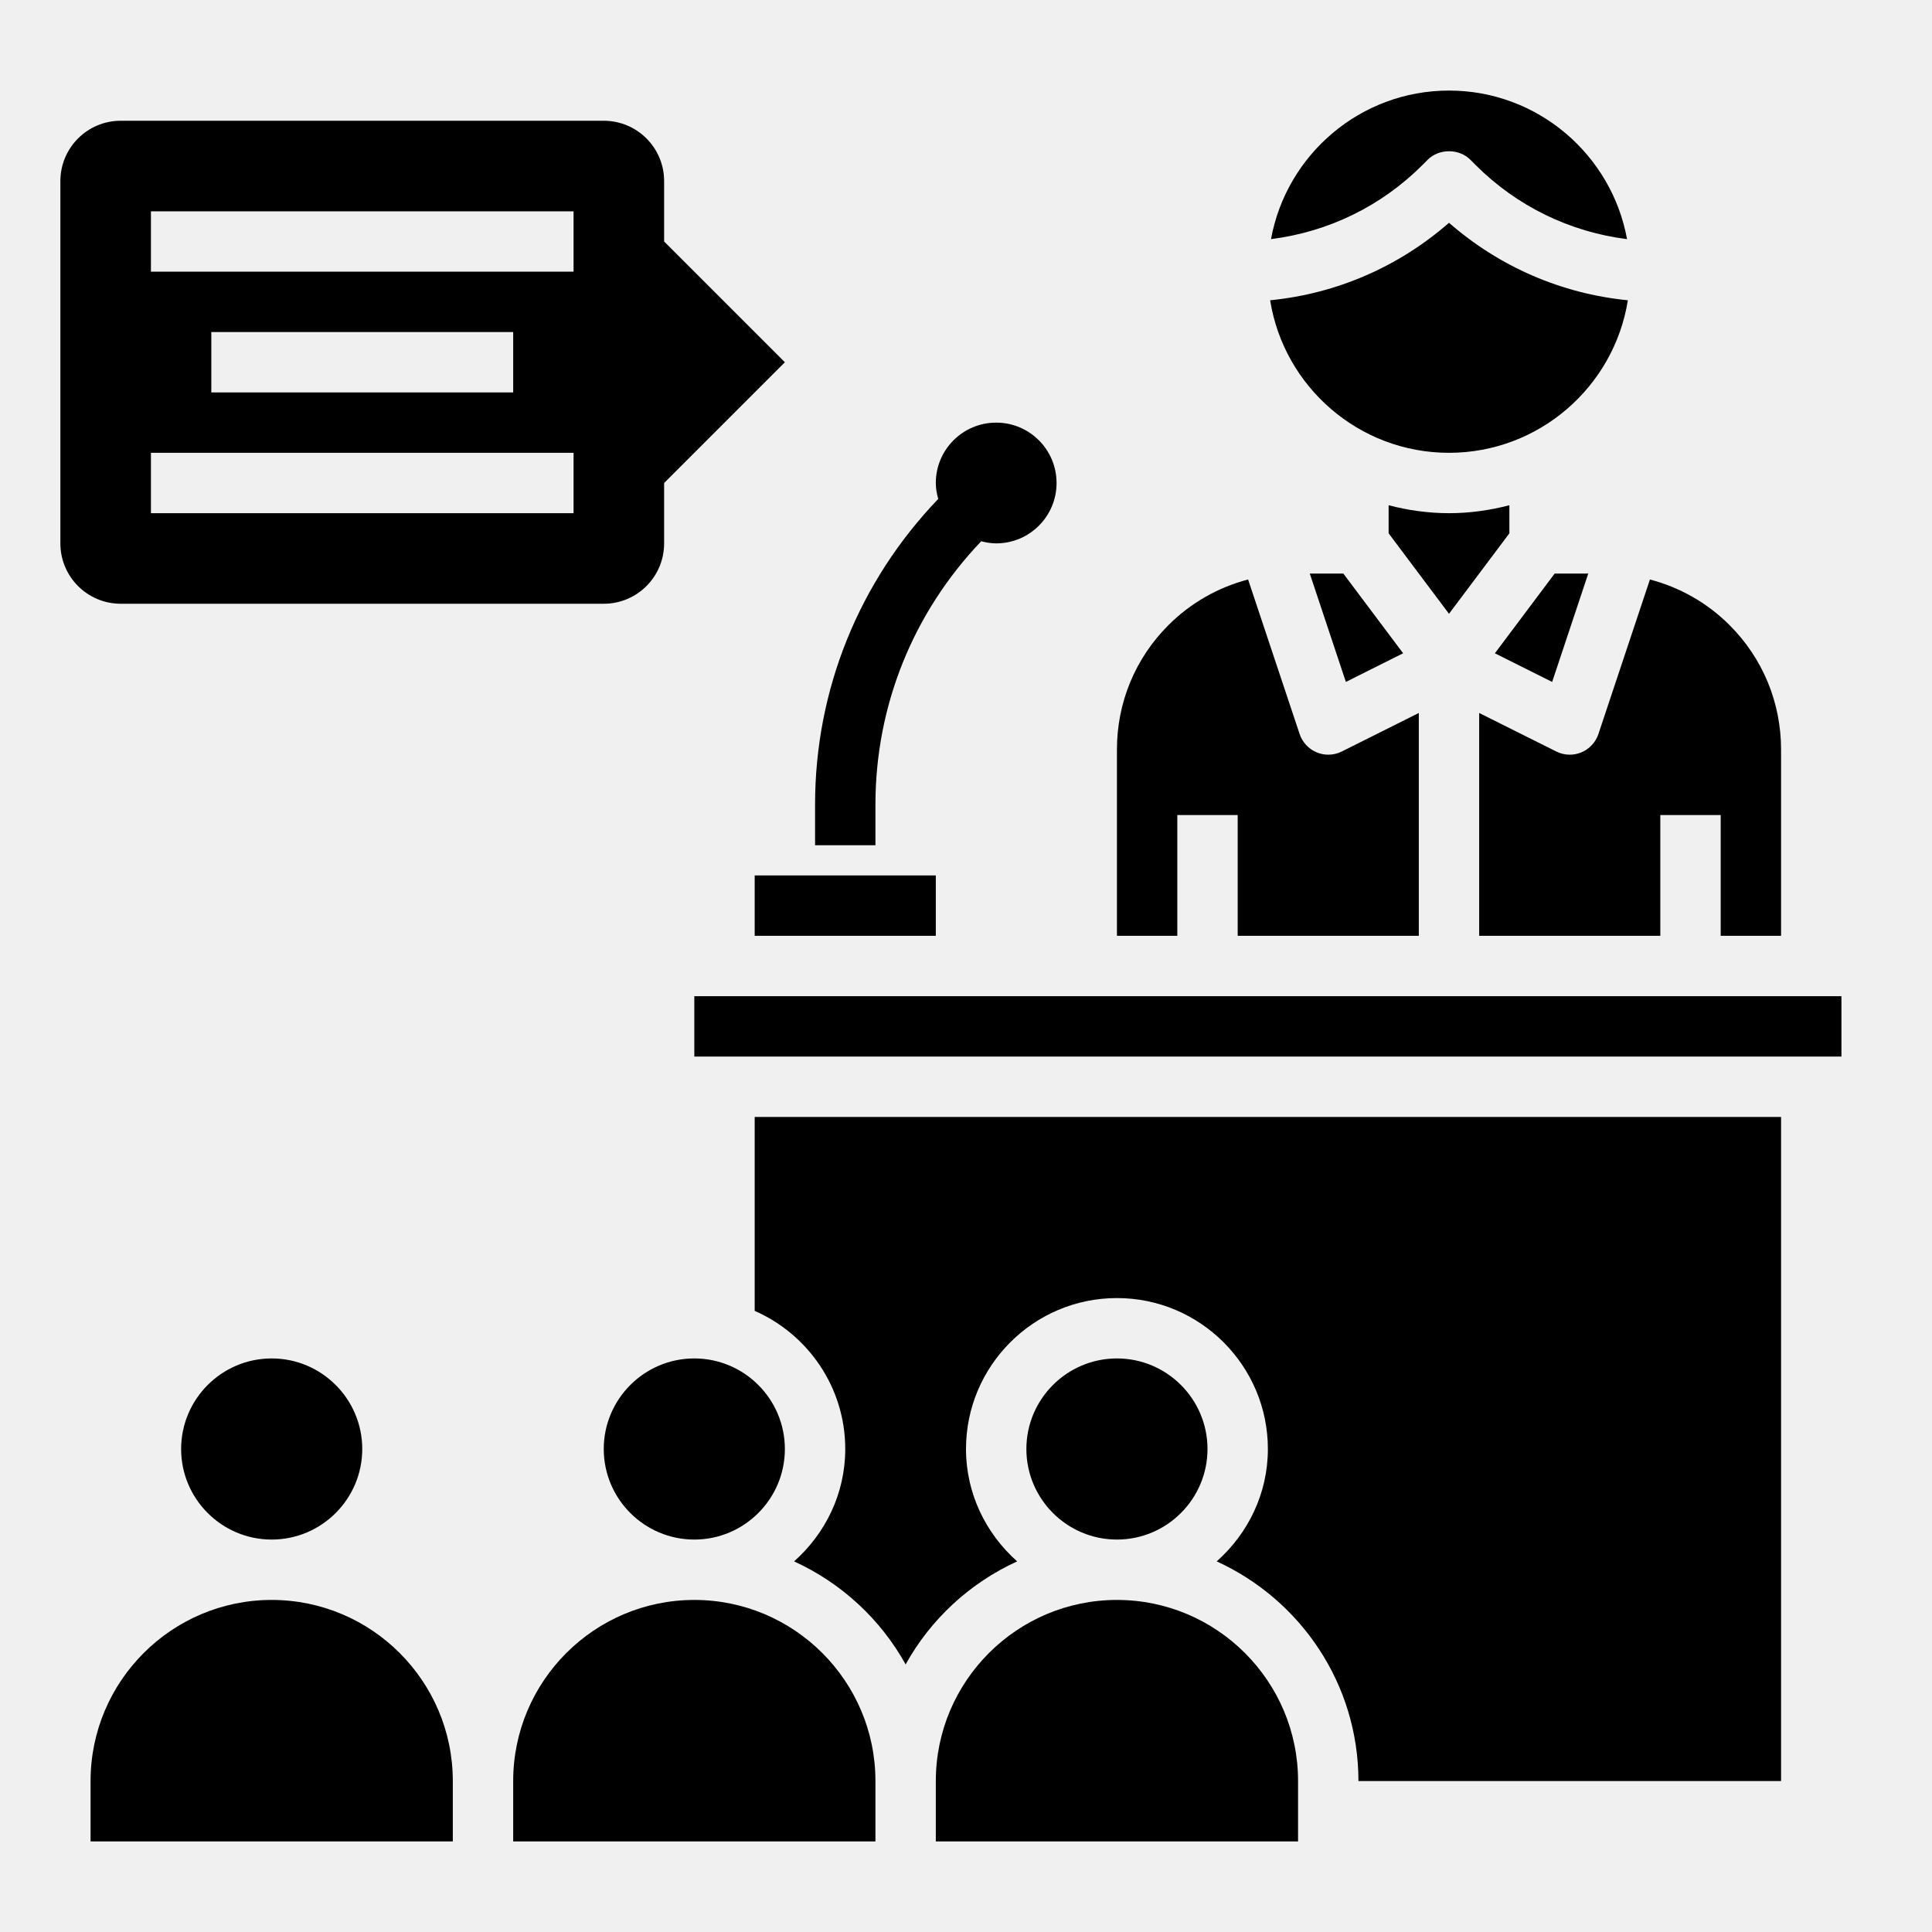
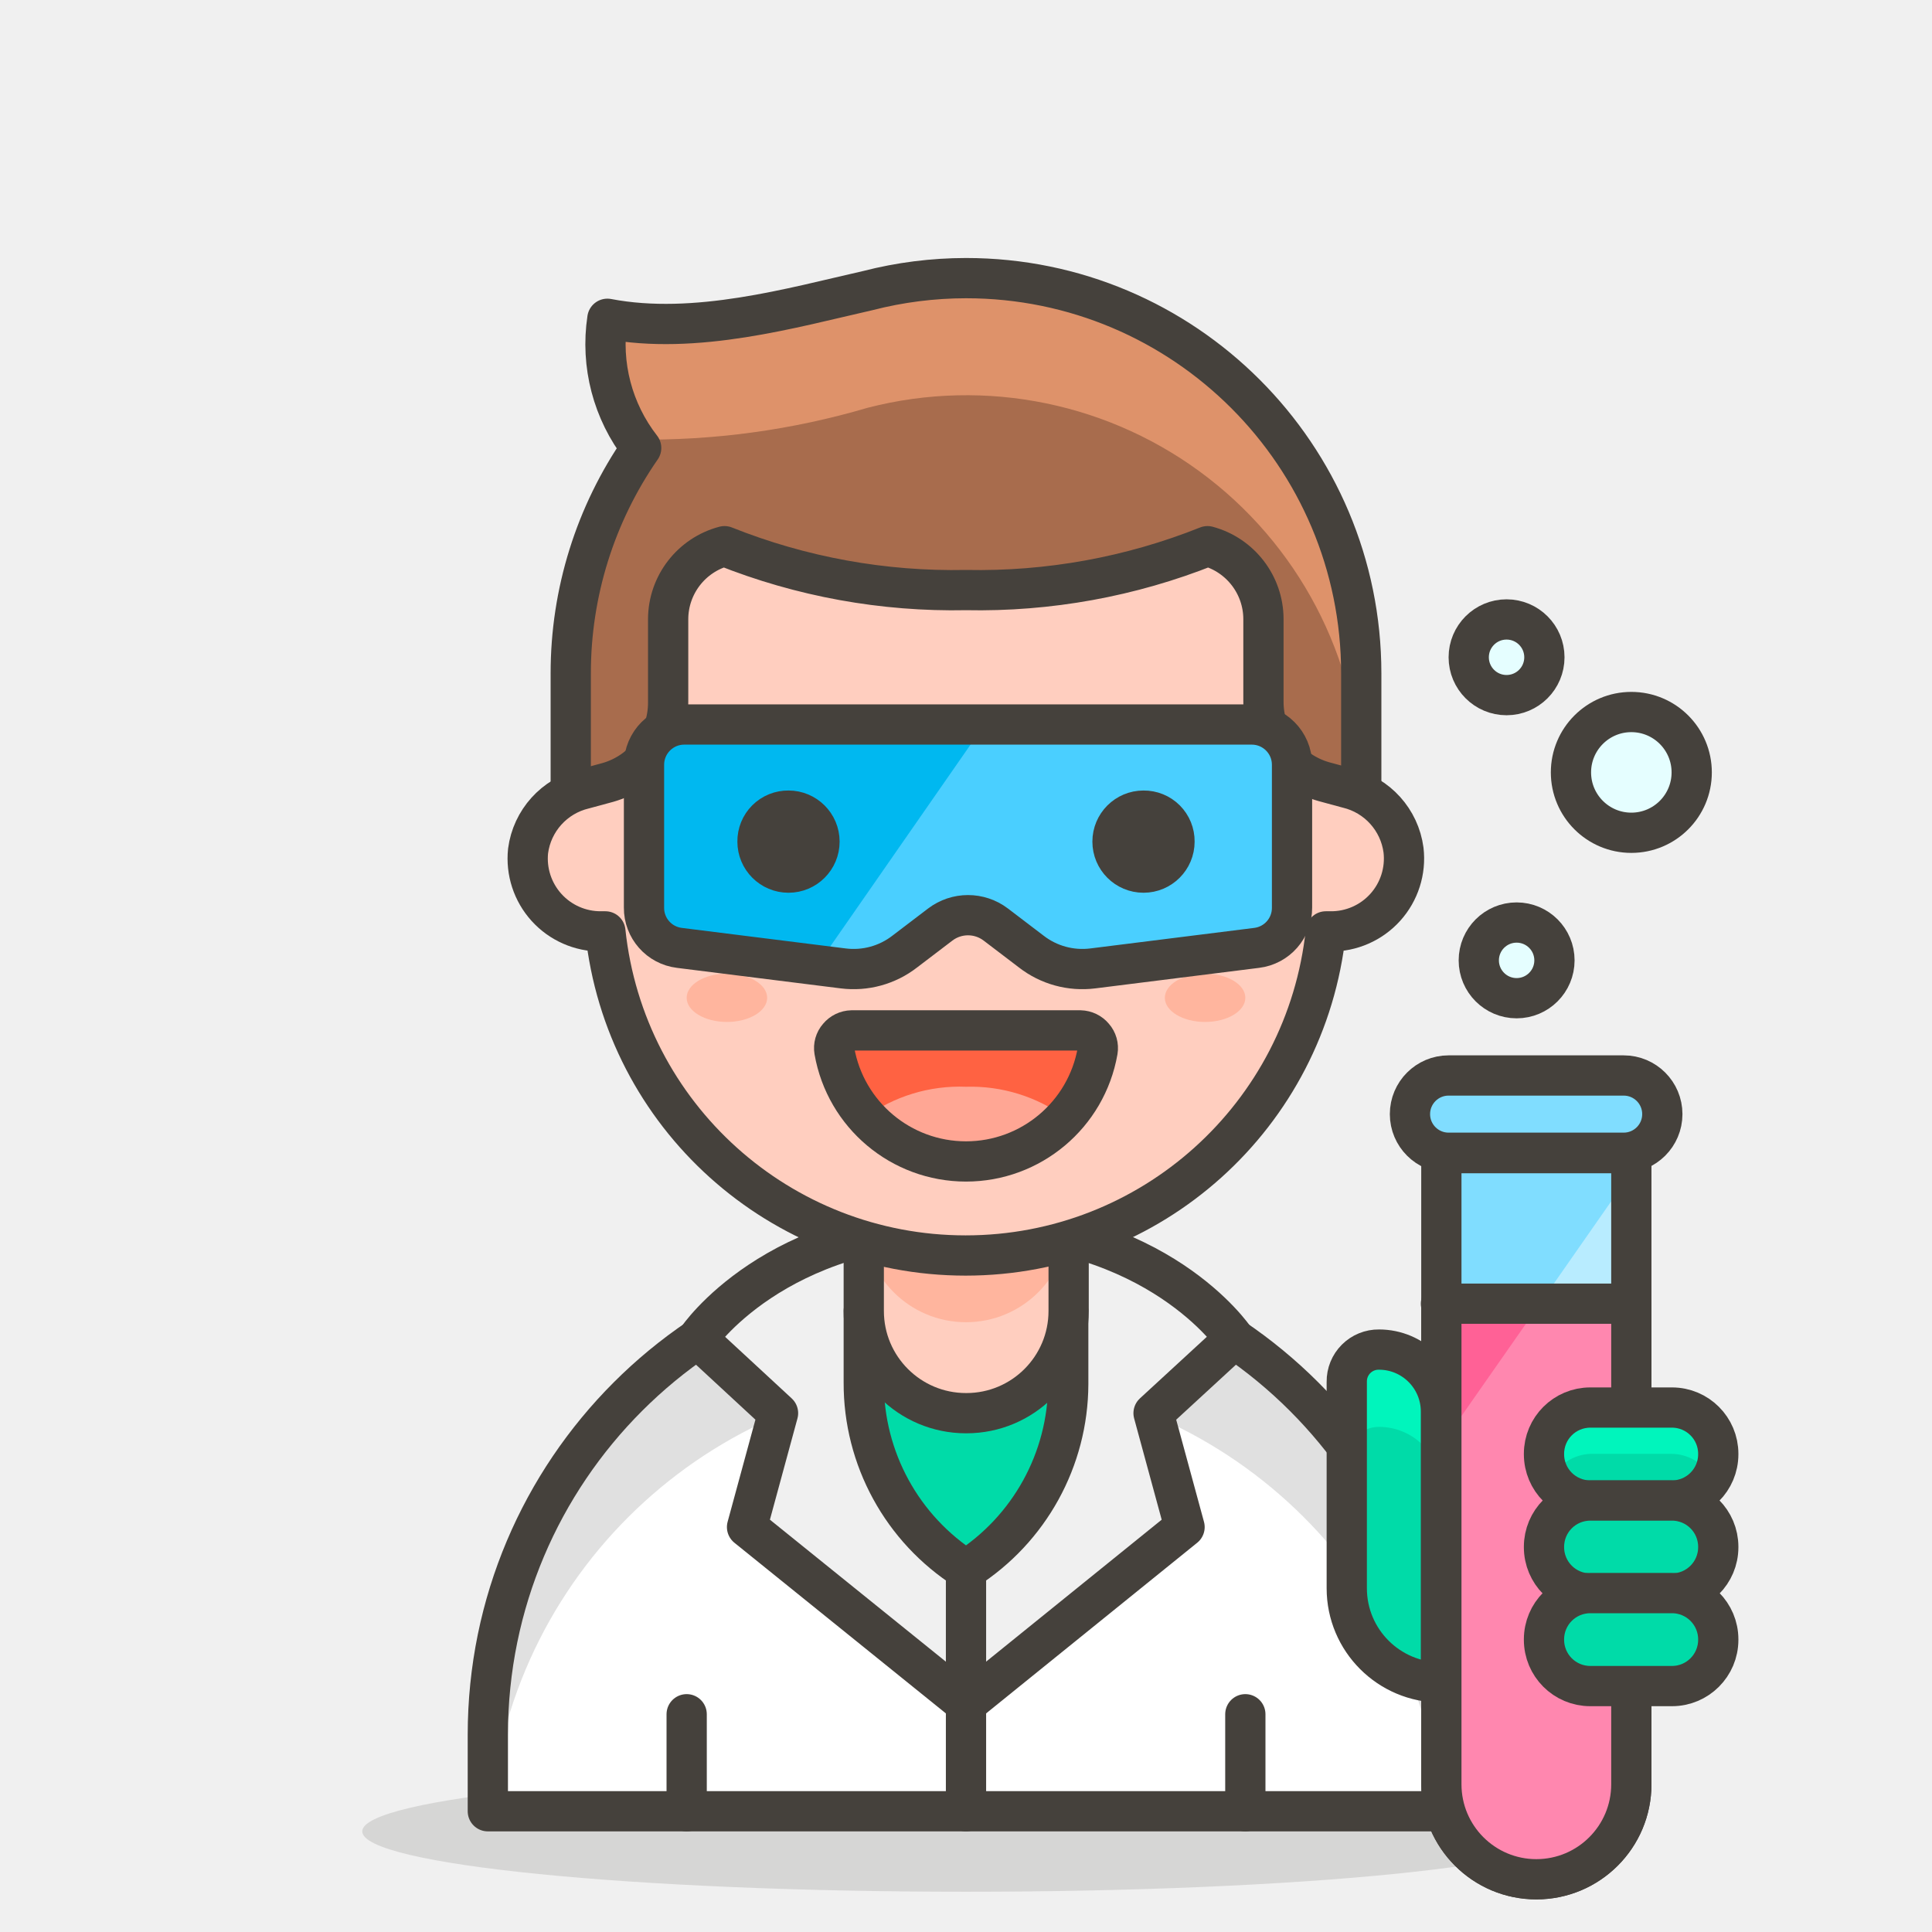
- <svg xmlns="http://www.w3.org/2000/svg" id="Layer_3" enable-background="new 0 0 64 64" height="512" viewBox="0 0 64 64" width="512">
-   <path d="m33 14c-1.105 0-2 .895-2 2 0 .184.033.359.08.528-2.627 2.741-4.08 6.321-4.08 10.129v1.343h2v-1.343c0-3.28 1.248-6.362 3.504-8.727.16.041.324.07.496.07 1.105 0 2-.895 2-2s-.895-2-2-2z" />
-   <path d="m59 24.828v6.172h-2v-4h-2v4h-6v-7.382l2.553 1.276c.14.071.294.106.447.106.13 0 .26-.025.383-.076.268-.111.474-.333.566-.607l1.707-5.12c.988.259 1.896.769 2.638 1.511 1.1 1.1 1.706 2.563 1.706 4.12zm-14.5-5.828 1.981 2.641-1.897.949-1.196-3.59zm7 0h1.113l-1.196 3.59-1.897-.949zm-3.5-16c2.94 0 5.388 2.127 5.898 4.922-1.894-.24-3.647-1.086-5.018-2.457l-.171-.172c-.375-.377-1.041-.377-1.416 0l-.17.171c-1.372 1.372-3.125 2.218-5.019 2.457.508-2.794 2.956-4.921 5.896-4.921zm-5.925 6.947c2.198-.218 4.254-1.107 5.925-2.567 1.671 1.459 3.726 2.349 5.925 2.567-.455 2.86-2.939 5.053-5.925 5.053s-5.47-2.193-5.925-5.053zm5.925 7.053c.692 0 1.359-.097 2-.263v.93l-2 2.666-2-2.666v-.93c.641.166 1.308.263 2 .263zm-11 7.828c0-1.557.606-3.021 1.707-4.121.742-.741 1.65-1.252 2.638-1.511l1.707 5.12c.092.274.298.496.566.607.122.052.252.077.382.077.153 0 .307-.035.447-.105l2.553-1.277v7.382h-6v-4h-2v4h-2zm-12 4.172h6v2h-6zm-5 19c0-1.654 1.346-3 3-3s3 1.346 3 3-1.346 3-3 3-3-1.346-3-3zm-14 0c0-1.654 1.346-3 3-3s3 1.346 3 3-1.346 3-3 3-3-1.346-3-3zm-3 11c0-3.309 2.691-6 6-6s6 2.691 6 6v2h-12zm14 0c0-3.309 2.691-6 6-6s6 2.691 6 6v2h-12zm26 2h-12v-2c0-3.309 2.691-6 6-6s6 2.691 6 6zm-9-13c0-1.654 1.346-3 3-3s3 1.346 3 3-1.346 3-3 3-3-1.346-3-3zm25 11h-14c0-3.232-1.93-6.016-4.695-7.277 1.031-.917 1.695-2.238 1.695-3.723 0-2.757-2.243-5-5-5s-5 2.243-5 5c0 1.485.664 2.806 1.695 3.723-1.566.714-2.865 1.914-3.695 3.413-.83-1.498-2.129-2.698-3.695-3.413 1.031-.917 1.695-2.238 1.695-3.723 0-2.045-1.237-3.802-3-4.576v-6.424h34zm2-26v2h-38v-2z" />
-   <path d="m22 8v-2c0-1.105-.895-2-2-2h-16c-1.105 0-2 .895-2 2v12c0 1.105.895 2 2 2h16c1.105 0 2-.895 2-2v-2l4-4zm-3 9h-14v-2h14zm-12-4v-2h10v2zm12-4h-14v-2h14z" />
+ <svg xmlns="http://www.w3.org/2000/svg" id="Icons" viewBox="0 0 48 48">
+   <defs>
+     <style>.cls-1,.cls-24{fill:#45413c;}.cls-1{opacity:0.15;}.cls-2{fill:#fff;}.cls-3{fill:#e0e0e0;}.cls-4{fill:none;}.cls-13,.cls-16,.cls-19,.cls-24,.cls-4,.cls-5,.cls-6{stroke:#45413c;stroke-linecap:round;stroke-linejoin:round;}.cls-5{fill:#f0f0f0;}.cls-14,.cls-6{fill:#00dba8;}.cls-19,.cls-7{fill:#ffcebf;}.cls-8{fill:#ffb59e;}.cls-13,.cls-9{fill:#80ddff;}.cls-10{fill:#b8ecff;}.cls-11{fill:#ff6196;}.cls-12{fill:#ff87af;}.cls-15{fill:#00f5bc;}.cls-16{fill:#e5feff;}.cls-17{fill:#a86c4d;}.cls-18{fill:#de926a;}.cls-20{fill:#ff6242;}.cls-21{fill:#ffa694;}.cls-22{fill:#00b8f0;}.cls-23{fill:#4acfff;}</style>
+   </defs>
+   <ellipse id="_Ellipse_" data-name="&lt;Ellipse&gt;" class="cls-1" cx="24" cy="45.5" rx="15" ry="1.5" />
+   <path id="_Rectangle_" data-name="&lt;Rectangle&gt;" class="cls-2" d="M24,31.22h0A11.88,11.88,0,0,1,35.88,43.1V45a0,0,0,0,1,0,0H12.12a0,0,0,0,1,0,0V43.1A11.88,11.88,0,0,1,24,31.22Z" />
+   <path id="_Path_" data-name="&lt;Path&gt;" class="cls-3" d="M24,31.22A11.88,11.88,0,0,0,12.12,43.1V45h.06a11.87,11.87,0,0,1,23.64,0h.06V43.1A11.88,11.88,0,0,0,24,31.22Z" />
+   <path id="_Rectangle_2" data-name="&lt;Rectangle&gt;" class="cls-4" d="M24,31.22h0A11.88,11.88,0,0,1,35.88,43.1V45a0,0,0,0,1,0,0H12.12a0,0,0,0,1,0,0V43.1A11.88,11.88,0,0,1,24,31.22Z" />
+   <path class="cls-5" d="M30.67,33.26S28.76,30.41,24,30.41s-6.67,2.85-6.67,2.85l2,1.85-.77,2.83L24,42.33l5.43-4.39-.77-2.83Z" />
+   <path id="_Path_2" data-name="&lt;Path&gt;" class="cls-6" d="M26.54,32.57v1.82A5.49,5.49,0,0,1,24,39h0a5.49,5.49,0,0,1-2.54-4.65V32.57Z" />
+   <rect id="_Rectangle_3" data-name="&lt;Rectangle&gt;" class="cls-7" x="21.46" y="27.17" width="5.09" height="7.94" rx="2.54" ry="2.54" />
+   <path id="_Path_3" data-name="&lt;Path&gt;" class="cls-8" d="M24,27.17a2.54,2.54,0,0,0-2.54,2.54v.6a2.54,2.54,0,0,0,5.08,0v-.59A2.54,2.54,0,0,0,24,27.17Z" />
+   <rect id="_Rectangle_4" data-name="&lt;Rectangle&gt;" class="cls-4" x="21.46" y="27.17" width="5.09" height="7.94" rx="2.54" ry="2.54" />
+   <line id="_Path_4" data-name="&lt;Path&gt;" class="cls-4" x1="17.06" y1="45" x2="17.06" y2="42.59" />
+   <line id="_Path_5" data-name="&lt;Path&gt;" class="cls-4" x1="30.94" y1="45" x2="30.94" y2="42.59" />
+   <line id="_Path_6" data-name="&lt;Path&gt;" class="cls-4" x1="24" y1="39.04" x2="24" y2="45" />
+   <path id="_Rectangle_5" data-name="&lt;Rectangle&gt;" class="cls-9" d="M35.8,28.65h4.73a0,0,0,0,1,0,0V44.33a2.36,2.36,0,0,1-2.36,2.36h0a2.36,2.36,0,0,1-2.36-2.36V28.65a0,0,0,0,1,0,0Z" />
+   <path id="_Path_7" data-name="&lt;Path&gt;" class="cls-10" d="M40.53,29.13,35.8,35.91v8.42a2.37,2.37,0,0,0,4.73,0Z" />
+   <path id="_Rectangle_6" data-name="&lt;Rectangle&gt;" class="cls-4" d="M35.8,28.65h4.73a0,0,0,0,1,0,0V44.33a2.36,2.36,0,0,1-2.36,2.36h0a2.36,2.36,0,0,1-2.36-2.36V28.65a0,0,0,0,1,0,0Z" />
+   <path id="_Rectangle_7" data-name="&lt;Rectangle&gt;" class="cls-11" d="M35.8,32.39h4.73a0,0,0,0,1,0,0V44.33a2.36,2.36,0,0,1-2.36,2.36h0a2.36,2.36,0,0,1-2.36-2.36V32.39A0,0,0,0,1,35.8,32.39Z" />
+   <path id="_Path_8" data-name="&lt;Path&gt;" class="cls-12" d="M35.8,35.91v8.42a2.37,2.37,0,0,0,4.73,0V32.39H38.26Z" />
+   <path id="_Rectangle_8" data-name="&lt;Rectangle&gt;" class="cls-4" d="M35.8,32.39h4.73a0,0,0,0,1,0,0V44.33a2.36,2.36,0,0,1-2.36,2.36h0a2.36,2.36,0,0,1-2.36-2.36V32.39A0,0,0,0,1,35.8,32.39Z" />
+   <rect id="_Rectangle_9" data-name="&lt;Rectangle&gt;" class="cls-13" x="35.03" y="26.72" width="6.27" height="1.92" rx="0.96" ry="0.96" />
+   <rect id="_Rectangle_10" data-name="&lt;Rectangle&gt;" class="cls-14" x="38.36" y="34.97" width="4.33" height="2.31" rx="1.15" ry="1.15" />
+   <path class="cls-15" d="M39.52,36.12h2a1.16,1.16,0,0,1,1,.58,1.15,1.15,0,0,0,.16-.58A1.16,1.16,0,0,0,41.54,35h-2a1.16,1.16,0,0,0-1.16,1.15,1.15,1.15,0,0,0,.16.58A1.16,1.16,0,0,1,39.52,36.12Z" />
+   <rect id="_Rectangle_11" data-name="&lt;Rectangle&gt;" class="cls-4" x="38.36" y="34.97" width="4.33" height="2.31" rx="1.15" ry="1.15" />
+   <rect id="_Rectangle_12" data-name="&lt;Rectangle&gt;" class="cls-6" x="38.36" y="37.28" width="4.33" height="2.31" rx="1.15" ry="1.15" />
+   <rect id="_Rectangle_13" data-name="&lt;Rectangle&gt;" class="cls-6" x="38.36" y="39.58" width="4.33" height="2.31" rx="1.15" ry="1.15" />
+   <path id="_Rectangle_14" data-name="&lt;Rectangle&gt;" class="cls-14" d="M34.26,33.53h0a1.54,1.54,0,0,1,1.54,1.54V41.8a0,0,0,0,1,0,0h0a2.34,2.34,0,0,1-2.34-2.34V34.33A.79.79,0,0,1,34.26,33.53Z" />
+   <path id="_Path_9" data-name="&lt;Path&gt;" class="cls-15" d="M34.26,33.53a.79.79,0,0,0-.79.8v1.91a.79.79,0,0,1,.79-.79A1.54,1.54,0,0,1,35.8,37V35.08A1.54,1.54,0,0,0,34.26,33.53Z" />
+   <path id="_Rectangle_15" data-name="&lt;Rectangle&gt;" class="cls-4" d="M34.26,33.53h0a1.54,1.54,0,0,1,1.54,1.54V41.8a0,0,0,0,1,0,0h0a2.34,2.34,0,0,1-2.34-2.34V34.33A.79.79,0,0,1,34.26,33.53Z" />
+   <circle id="_Path_10" data-name="&lt;Path&gt;" class="cls-16" cx="37.68" cy="23.86" r="0.94" />
+   <circle id="_Path_11" data-name="&lt;Path&gt;" class="cls-16" cx="37.43" cy="16.33" r="0.94" />
+   <circle id="_Path_12" data-name="&lt;Path&gt;" class="cls-16" cx="40.53" cy="19.19" r="1.5" />
+   <path id="_Path_13" data-name="&lt;Path&gt;" class="cls-17" d="M24,6.91a9.83,9.83,0,0,0-2.44.31c-1.86.42-4.28,1.12-6.47.7a4.2,4.2,0,0,0,.84,3.21,9.81,9.81,0,0,0-1.75,5.6v5.14H33.82V16.73A9.82,9.82,0,0,0,24,6.91Z" />
+   <g id="_Group_" data-name="&lt;Group&gt;">
+     <path id="_Path_14" data-name="&lt;Path&gt;" class="cls-18" d="M24,6.91a9.83,9.83,0,0,0-2.44.31c-1.86.42-4.28,1.12-6.47.7a4.47,4.47,0,0,0,.68,3,19.4,19.4,0,0,0,5.79-.79,9.81,9.81,0,0,1,12.26,9.51V16.73A9.82,9.82,0,0,0,24,6.91Z" />
+   </g>
+   <path id="_Path_15" data-name="&lt;Path&gt;" class="cls-4" d="M24,6.91a9.83,9.83,0,0,0-2.44.31c-1.86.42-4.28,1.12-6.47.7a4.2,4.2,0,0,0,.84,3.21,9.81,9.81,0,0,0-1.75,5.6v5.14H33.82V16.73A9.82,9.82,0,0,0,24,6.91Z" />
+   <path class="cls-19" d="M34.87,21.12a1.83,1.83,0,0,0-1.39-1.54l-.59-.16a2.06,2.06,0,0,1-1.5-2V15.38A1.88,1.88,0,0,0,30,13.57a15.34,15.34,0,0,1-6,1.09,15.34,15.34,0,0,1-6-1.09,1.88,1.88,0,0,0-1.4,1.81v2.06a2.06,2.06,0,0,1-1.5,2l-.59.16a1.83,1.83,0,0,0-1.39,1.54,1.81,1.81,0,0,0,1.81,2h.11a9,9,0,0,0,17.9,0h.11A1.81,1.81,0,0,0,34.87,21.12Z" />
+   <g id="_Group_2" data-name="&lt;Group&gt;">
+     <g id="_Group_3" data-name="&lt;Group&gt;">
+       <g id="_Group_4" data-name="&lt;Group&gt;">
+         <g id="_Group_5" data-name="&lt;Group&gt;">
+           <g id="_Group_6" data-name="&lt;Group&gt;">
+             <g id="_Group_7" data-name="&lt;Group&gt;">
+               <g id="_Group_8" data-name="&lt;Group&gt;">
+                 <path id="_Path_16" data-name="&lt;Path&gt;" class="cls-20" d="M21.16,25.6a.44.44,0,0,0-.33.16.42.42,0,0,0-.1.35,3.32,3.32,0,0,0,6.54,0,.42.42,0,0,0-.1-.35.44.44,0,0,0-.33-.16Z" />
+                 <path id="_Path_17" data-name="&lt;Path&gt;" class="cls-21" d="M24,27a4,4,0,0,0-2.52.77,3.36,3.36,0,0,0,5,0A4,4,0,0,0,24,27Z" />
+               </g>
+             </g>
+           </g>
+         </g>
+       </g>
+     </g>
+   </g>
+   <g id="_Group_9" data-name="&lt;Group&gt;">
+     <path id="_Path_18" data-name="&lt;Path&gt;" class="cls-4" d="M21.16,25.6a.44.44,0,0,0-.33.16.42.42,0,0,0-.1.35,3.32,3.32,0,0,0,6.54,0,.42.42,0,0,0-.1-.35.44.44,0,0,0-.33-.16Z" />
+   </g>
+   <ellipse id="_Ellipse_2" data-name="&lt;Ellipse&gt;" class="cls-8" cx="18.06" cy="24.79" rx="1" ry="0.6" />
+   <ellipse id="_Ellipse_3" data-name="&lt;Ellipse&gt;" class="cls-8" cx="29.94" cy="24.79" rx="1" ry="0.6" />
+   <path id="_Path_19" data-name="&lt;Path&gt;" class="cls-22" d="M16,19v3.55a1,1,0,0,0,.88,1l4.07.51a2.07,2.07,0,0,0,1.53-.42l.88-.67a1.14,1.14,0,0,1,1.38,0l.88.67a2.07,2.07,0,0,0,1.53.42l4.07-.51a1,1,0,0,0,.88-1V19a1,1,0,0,0-1-1H17A1,1,0,0,0,16,19Z" />
+   <path id="_Path_20" data-name="&lt;Path&gt;" class="cls-23" d="M32.05,19a1,1,0,0,0-1-1H24.46l-4.17,6,.61.08a2.07,2.07,0,0,0,1.53-.42l.88-.67a1.14,1.14,0,0,1,1.38,0l.88.67a2.07,2.07,0,0,0,1.53.42l4.07-.51a1,1,0,0,0,.88-1Z" />
+   <path id="_Path_21" data-name="&lt;Path&gt;" class="cls-4" d="M16,19v3.55a1,1,0,0,0,.88,1l4.07.51a2.07,2.07,0,0,0,1.53-.42l.88-.67a1.14,1.14,0,0,1,1.38,0l.88.67a2.07,2.07,0,0,0,1.53.42l4.07-.51a1,1,0,0,0,.88-1V19a1,1,0,0,0-1-1H17A1,1,0,0,0,16,19Z" />
+   <path id="_Path_22" data-name="&lt;Path&gt;" class="cls-24" d="M18.82,20.91a.77.77,0,1,0,.77-.77A.76.76,0,0,0,18.82,20.91Z" />
+   <path id="_Path_23" data-name="&lt;Path&gt;" class="cls-24" d="M29.18,20.91a.77.77,0,1,1-.77-.77A.76.76,0,0,1,29.18,20.91Z" />
</svg>
